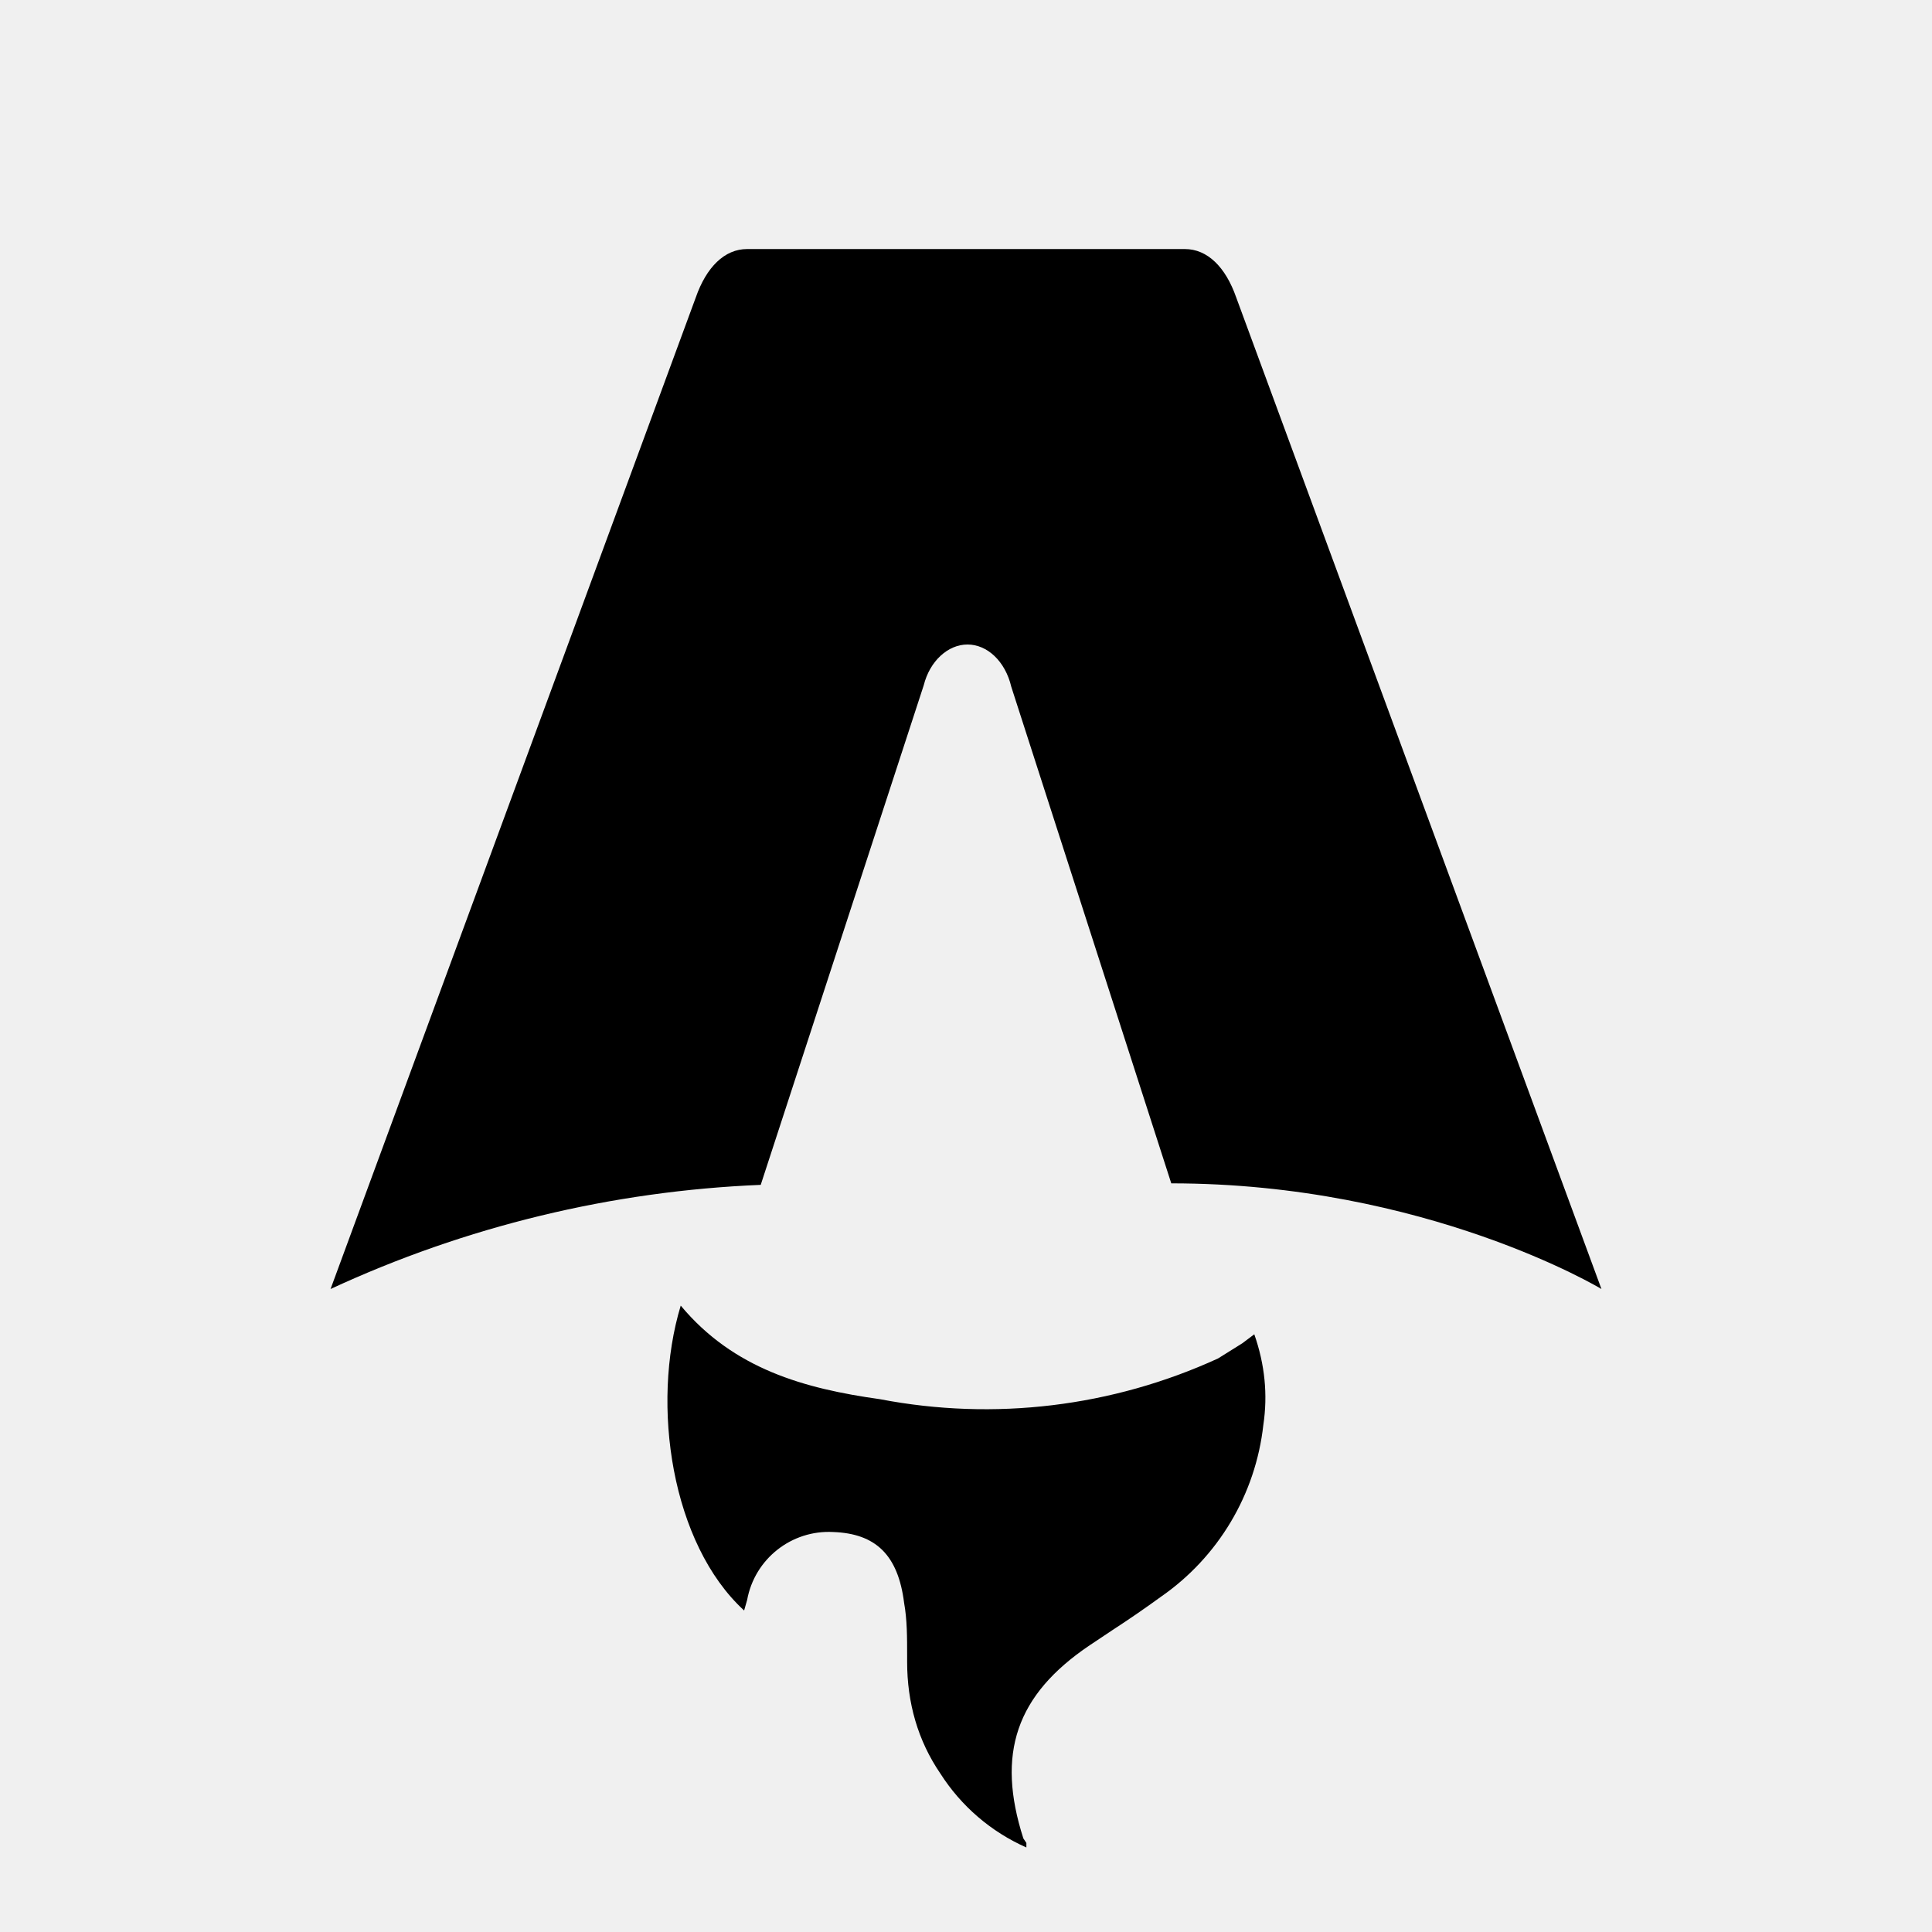
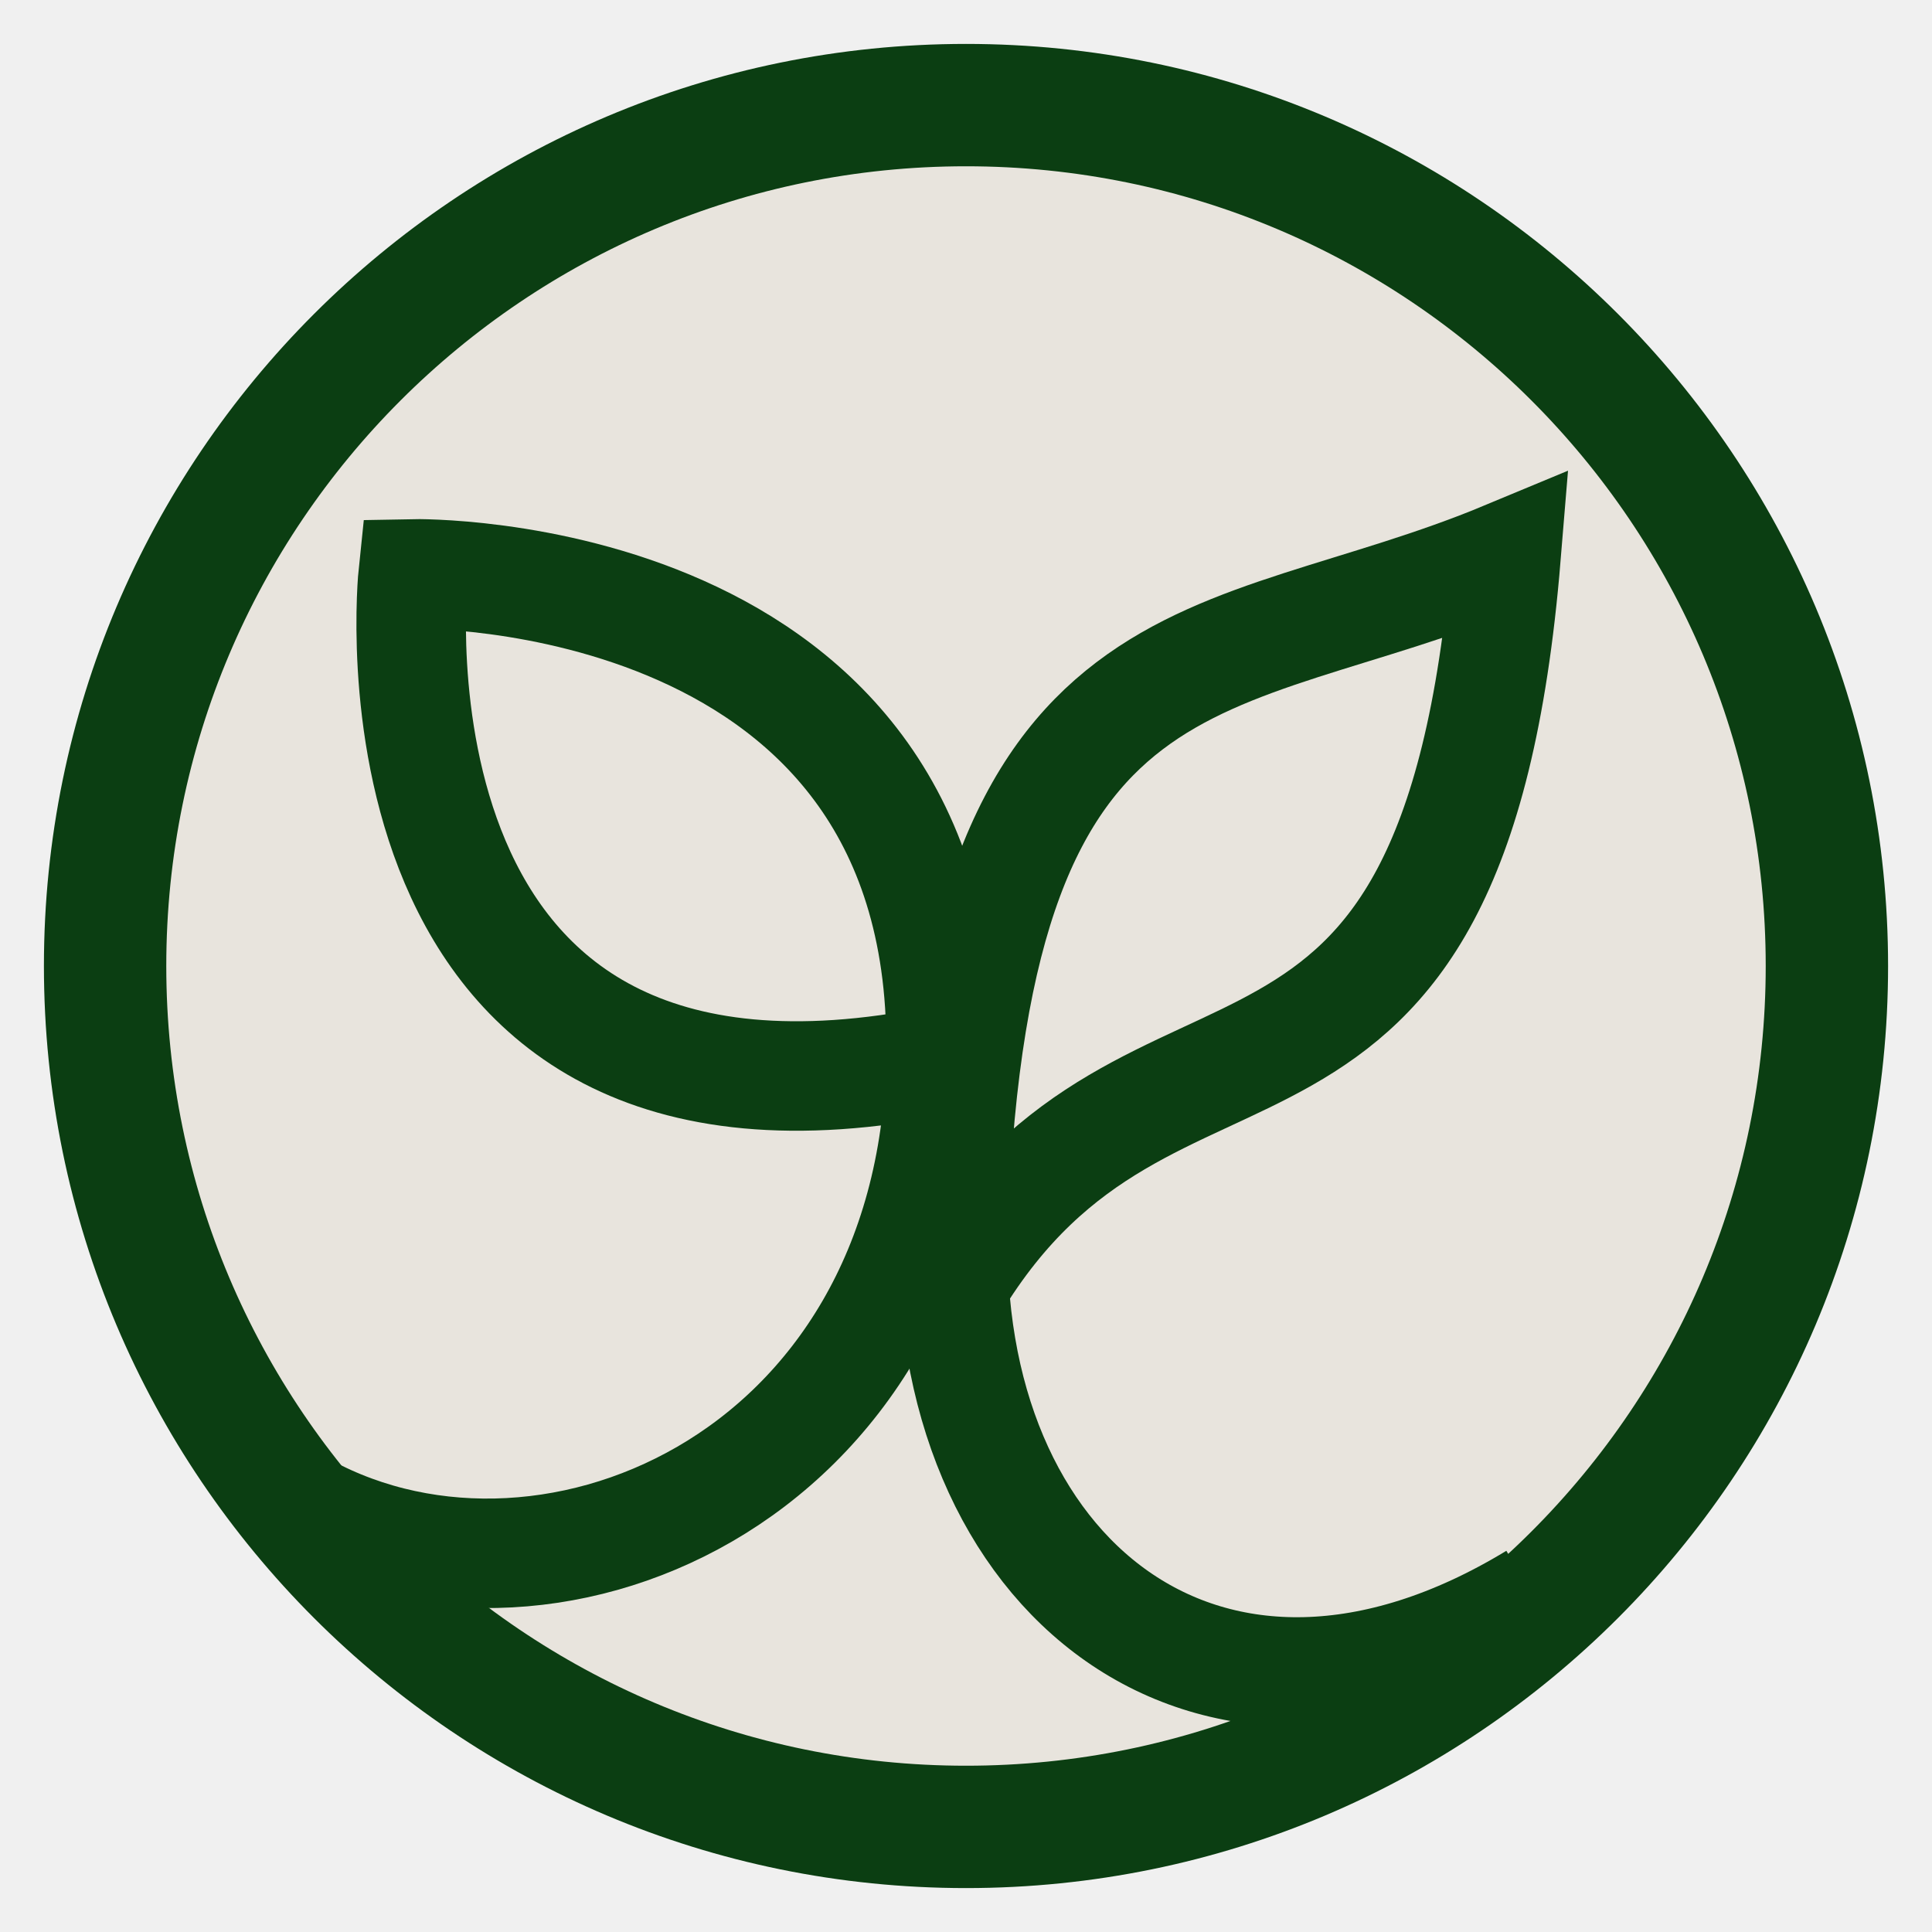
- <svg xmlns="http://www.w3.org/2000/svg" fill="none" viewBox="0 0 128 128">
-   <path d="M50.4 78.5a75.1 75.1 0 0 0-28.5 6.9l24.2-65.7c.7-2 1.9-3.2 3.4-3.2h29c1.5 0 2.7 1.2 3.4 3.2l24.2 65.7s-11.6-7-28.5-7L67 45.5c-.4-1.7-1.6-2.8-2.9-2.8-1.3 0-2.5 1.1-2.9 2.7L50.4 78.5Zm-1.1 28.2Zm-4.2-20.2c-2 6.6-.6 15.8 4.2 20.2a17.5 17.5 0 0 1 .2-.7 5.5 5.5 0 0 1 5.7-4.5c2.8.1 4.3 1.5 4.7 4.7.2 1.1.2 2.3.2 3.5v.4c0 2.7.7 5.2 2.2 7.4a13 13 0 0 0 5.7 4.9v-.3l-.2-.3c-1.8-5.6-.5-9.5 4.4-12.8l1.5-1a73 73 0 0 0 3.2-2.2 16 16 0 0 0 6.8-11.4c.3-2 .1-4-.6-6l-.8.6-1.6 1a37 37 0 0 1-22.4 2.7c-5-.7-9.7-2-13.2-6.2Z" />
+ <svg xmlns="http://www.w3.org/2000/svg" fill="none" viewBox="0 0 600 600">
+   <circle cx="300" cy="300" r="267.36" />
+   <path d="M91.119,466.345c75.557,44.881 198.092,-5.451 201.072,-137.069c3.496,-154.422 -163.876,-151.058 -163.876,-151.058c0,0 -19.829,188.348 163.876,151.058" />
+   <path d="M476.64,496.141c-100.744,61.222 -184.722,-6.597 -180.565,-117.018c7.099,-188.547 81.49,-168.993 171.653,-206.526c-16.451,199.804 -109.512,123.828 -171.509,226.509" />
  <style>
-         path { fill: #000; }
+         path, circle { stroke:rgb(11, 62, 18); }
+         path { stroke-width:34px; fill: none; }
+         circle { fill: rgb(232, 228, 221); stroke-width:38px; }
        @media (prefers-color-scheme: dark) {
-             path { fill: #FFF; }
+             path, circle { stroke: rgb(232, 228, 221); }
+             circle { fill: rgb(11, 62, 18); }
        }
    </style>
</svg>
